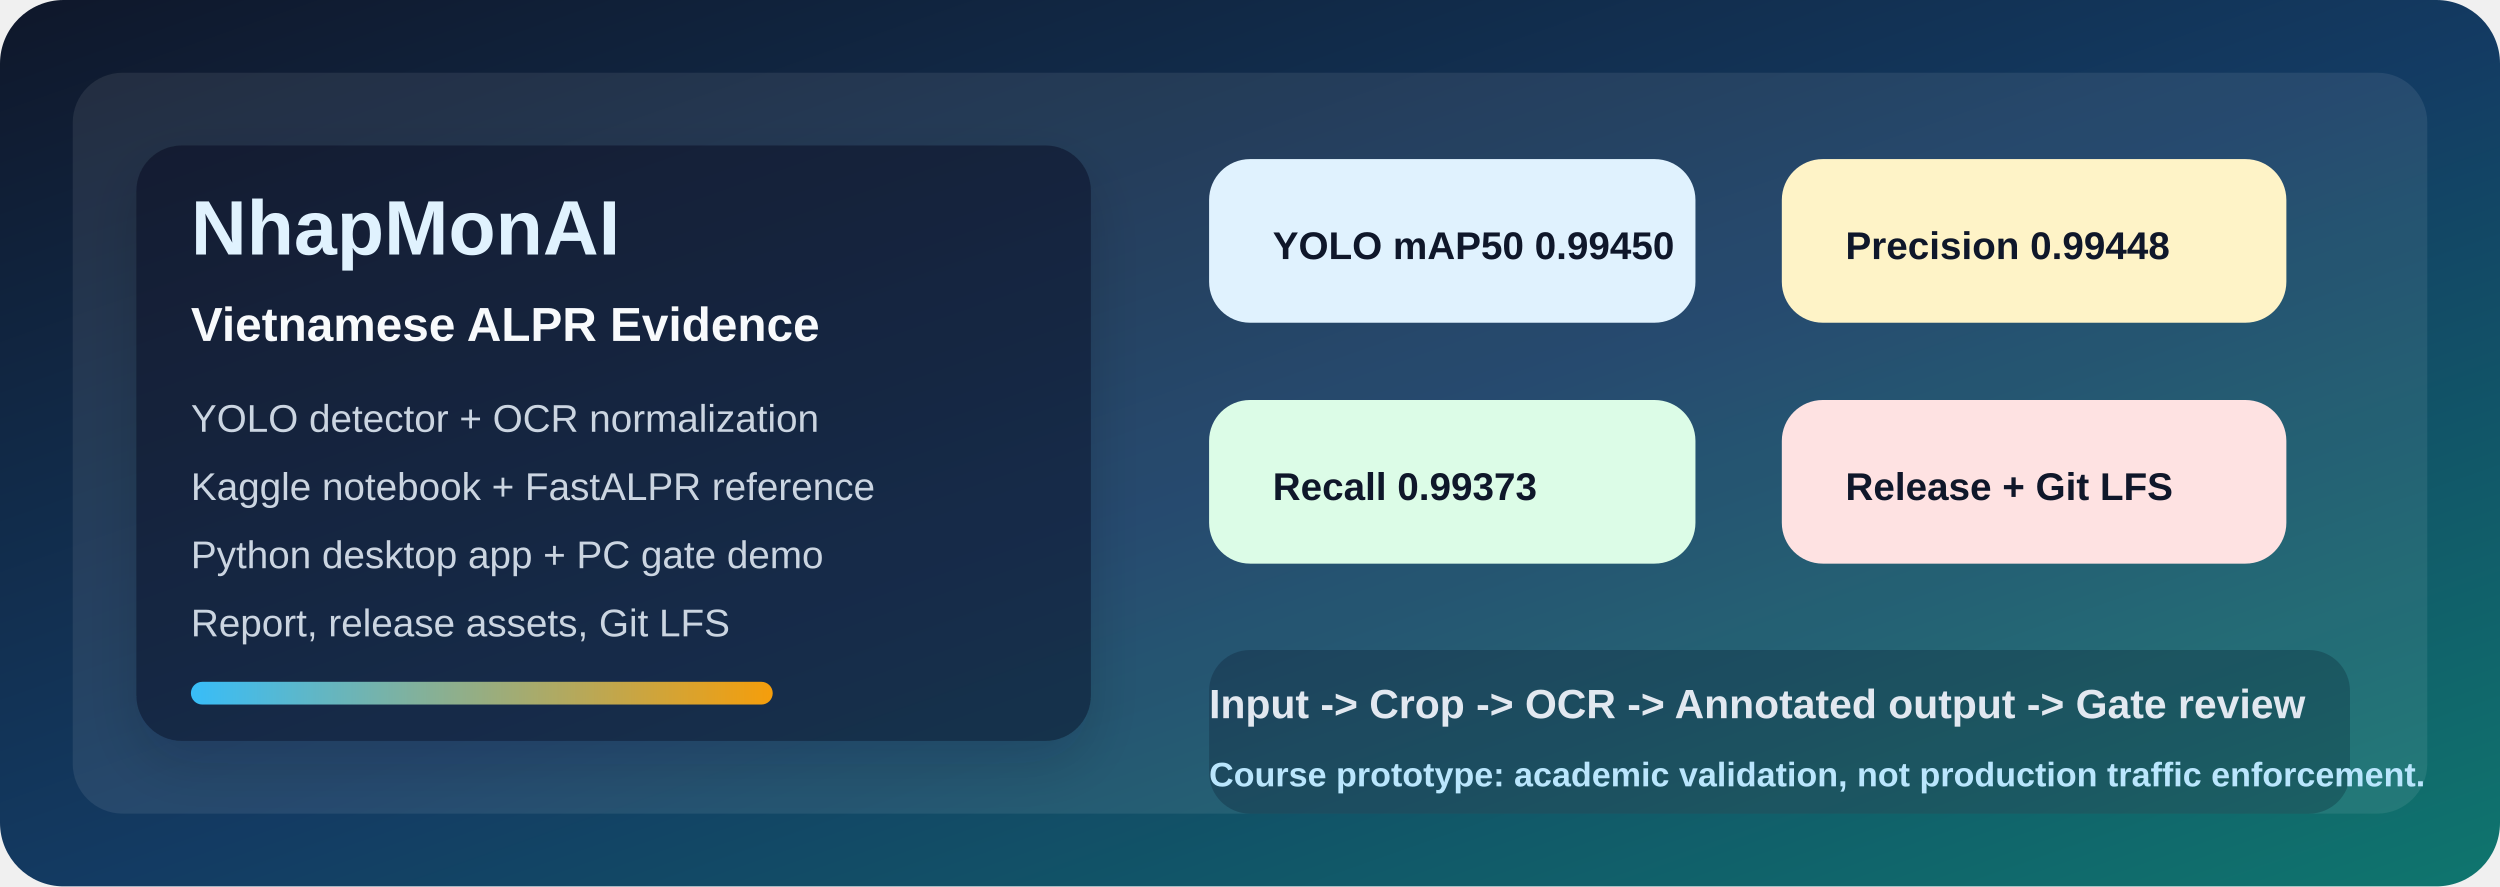
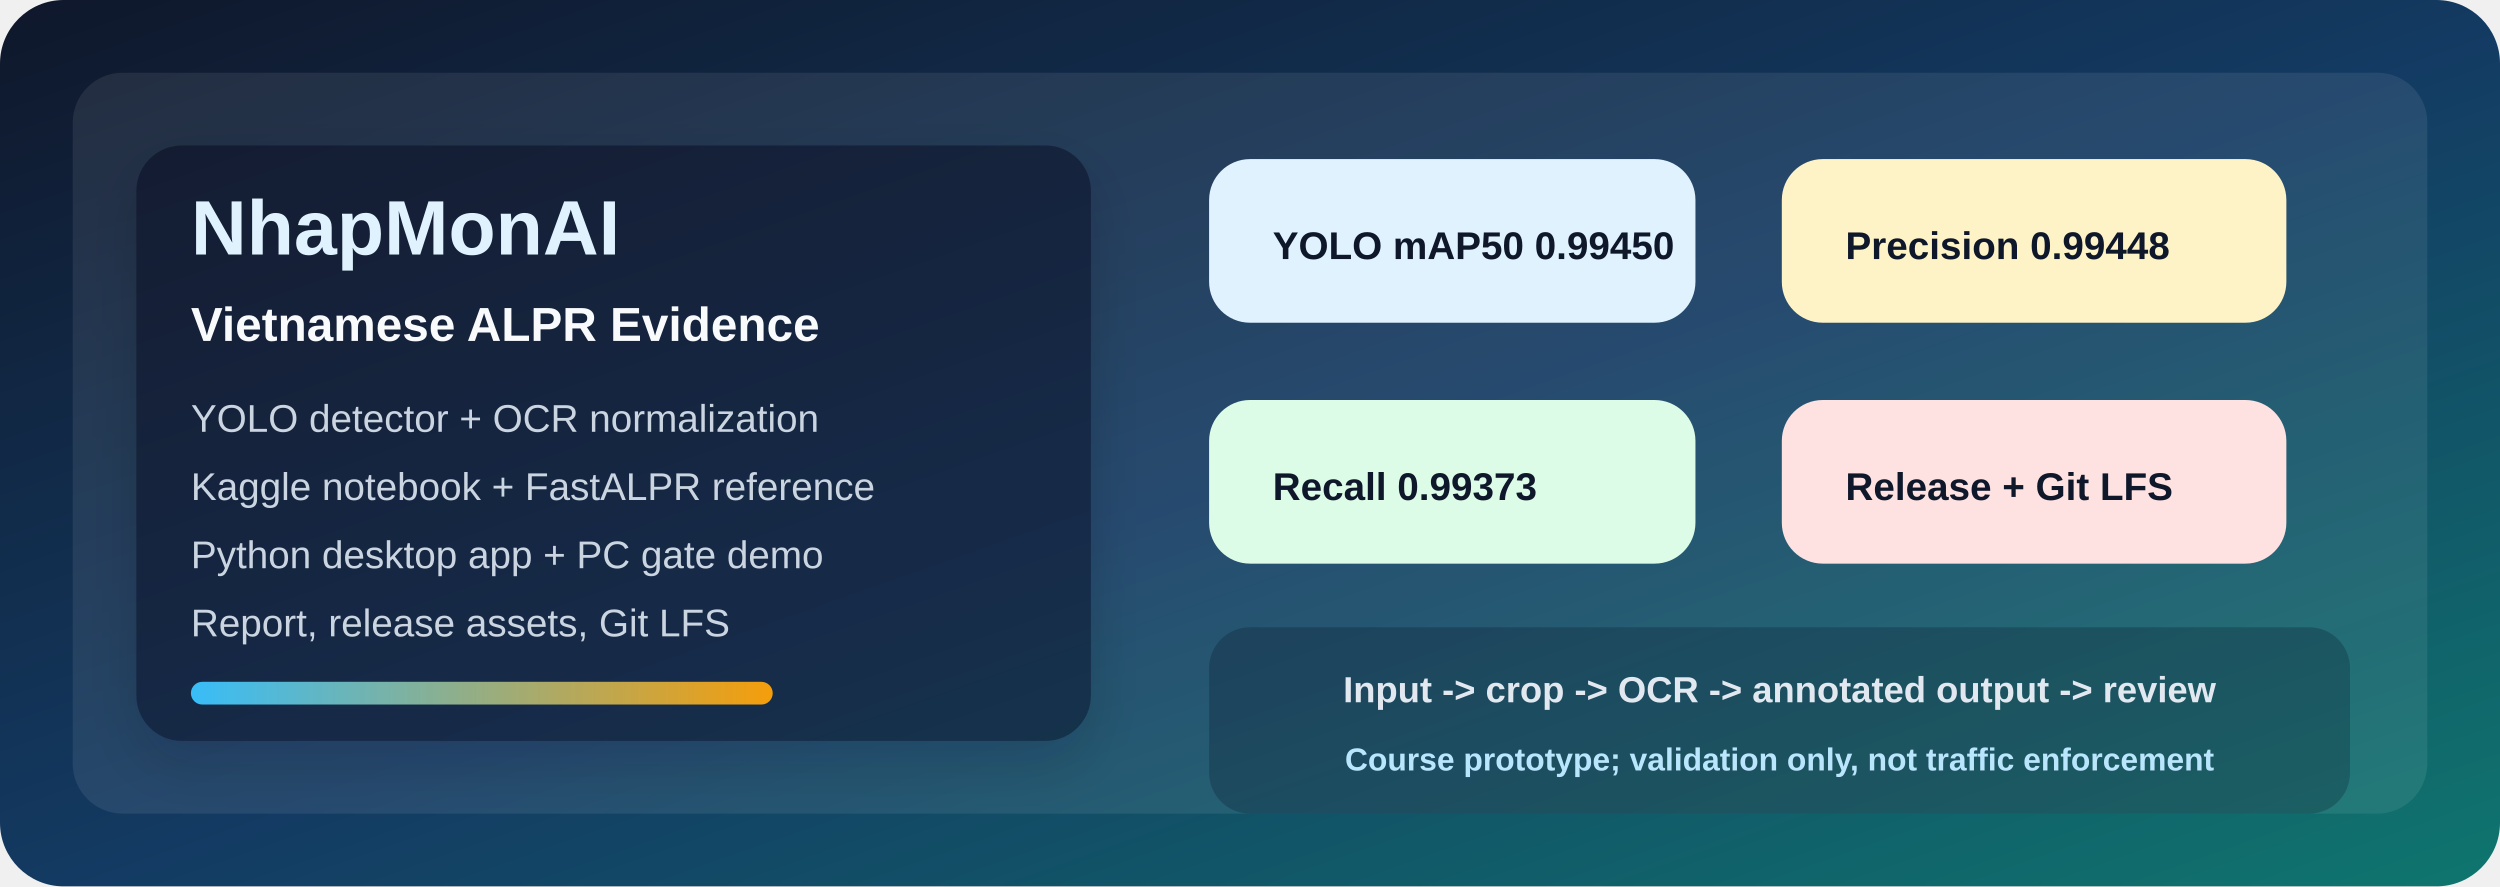
<svg xmlns="http://www.w3.org/2000/svg" width="1100" height="390" viewBox="0 0 1100 390" role="img" aria-labelledby="title desc">
  <defs>
    <linearGradient id="bg" x1="0" y1="0" x2="1" y2="1">
      <stop offset="0" stop-color="#0f172a" />
      <stop offset="0.52" stop-color="#133b63" />
      <stop offset="1" stop-color="#0f766e" />
    </linearGradient>
    <linearGradient id="accent" x1="0" y1="0" x2="1" y2="0">
      <stop offset="0" stop-color="#38bdf8" />
      <stop offset="1" stop-color="#f59e0b" />
    </linearGradient>
    <filter id="softShadow" x="-20%" y="-20%" width="140%" height="140%">
      <feDropShadow dx="0" dy="10" stdDeviation="12" flood-color="#020617" flood-opacity="0.35" />
    </filter>
  </defs>
  <rect width="1100" height="390" rx="28" fill="url(#bg)" />
  <rect x="32" y="32" width="1036" height="326" rx="22" fill="#ffffff" opacity="0.08" />
  <rect x="60" y="64" width="420" height="262" rx="20" fill="#020617" opacity="0.42" filter="url(#softShadow)" />
  <text x="84" y="112" fill="#e0f2fe" font-family="Segoe UI, Arial, sans-serif" font-size="34" font-weight="800">NhapMonAI</text>
  <text x="84" y="150" fill="#f8fafc" font-family="Segoe UI, Arial, sans-serif" font-size="21" font-weight="600">Vietnamese ALPR Evidence</text>
  <text x="84" y="190" fill="#cbd5e1" font-family="Segoe UI, Arial, sans-serif" font-size="17">YOLO detector + OCR normalization</text>
  <text x="84" y="220" fill="#cbd5e1" font-family="Segoe UI, Arial, sans-serif" font-size="17">Kaggle notebook + FastALPR reference</text>
  <text x="84" y="250" fill="#cbd5e1" font-family="Segoe UI, Arial, sans-serif" font-size="17">Python desktop app + PC gate demo</text>
  <text x="84" y="280" fill="#cbd5e1" font-family="Segoe UI, Arial, sans-serif" font-size="17">Report, release assets, Git LFS</text>
  <rect x="84" y="300" width="256" height="10" rx="5" fill="url(#accent)" />
  <g font-family="Segoe UI, Arial, sans-serif" font-size="17" font-weight="700">
    <rect x="532" y="70" width="214" height="72" rx="18" fill="#e0f2fe" />
    <text x="560" y="114" fill="#0f172a">YOLO mAP50 0.99450</text>
    <rect x="784" y="70" width="222" height="72" rx="18" fill="#fef3c7" />
    <text x="812" y="114" fill="#0f172a">Precision 0.99448</text>
    <rect x="532" y="176" width="214" height="72" rx="18" fill="#dcfce7" />
    <text x="560" y="220" fill="#0f172a">Recall 0.99373</text>
    <rect x="784" y="176" width="222" height="72" rx="18" fill="#fee2e2" />
    <text x="812" y="220" fill="#0f172a">Release + Git LFS</text>
  </g>
-   <rect x="532" y="286" width="502" height="72" rx="18" fill="#020617" opacity="0.22" />
-   <text x="532" y="316" fill="#e2e8f0" font-family="Segoe UI, Arial, sans-serif" font-size="18" font-weight="600">Input -&gt; Crop -&gt; OCR -&gt; Annotated output -&gt; Gate review</text>
-   <text x="532" y="346" fill="#bae6fd" font-family="Segoe UI, Arial, sans-serif" font-size="15" font-weight="600">Course prototype: academic validation, not production traffic enforcement.</text>
+   <rect x="532" y="276" width="502" height="82" rx="18" fill="#020617" opacity="0.22" />
+   <text x="783" y="309" text-anchor="middle" fill="#e2e8f0" font-family="Segoe UI, Arial, sans-serif" font-size="16" font-weight="600">Input -&gt; crop -&gt; OCR -&gt; annotated output -&gt; review</text>
+   <text x="783" y="339" text-anchor="middle" fill="#bae6fd" font-family="Segoe UI, Arial, sans-serif" font-size="14" font-weight="600">Course prototype; validation only, not traffic enforcement</text>
</svg>
